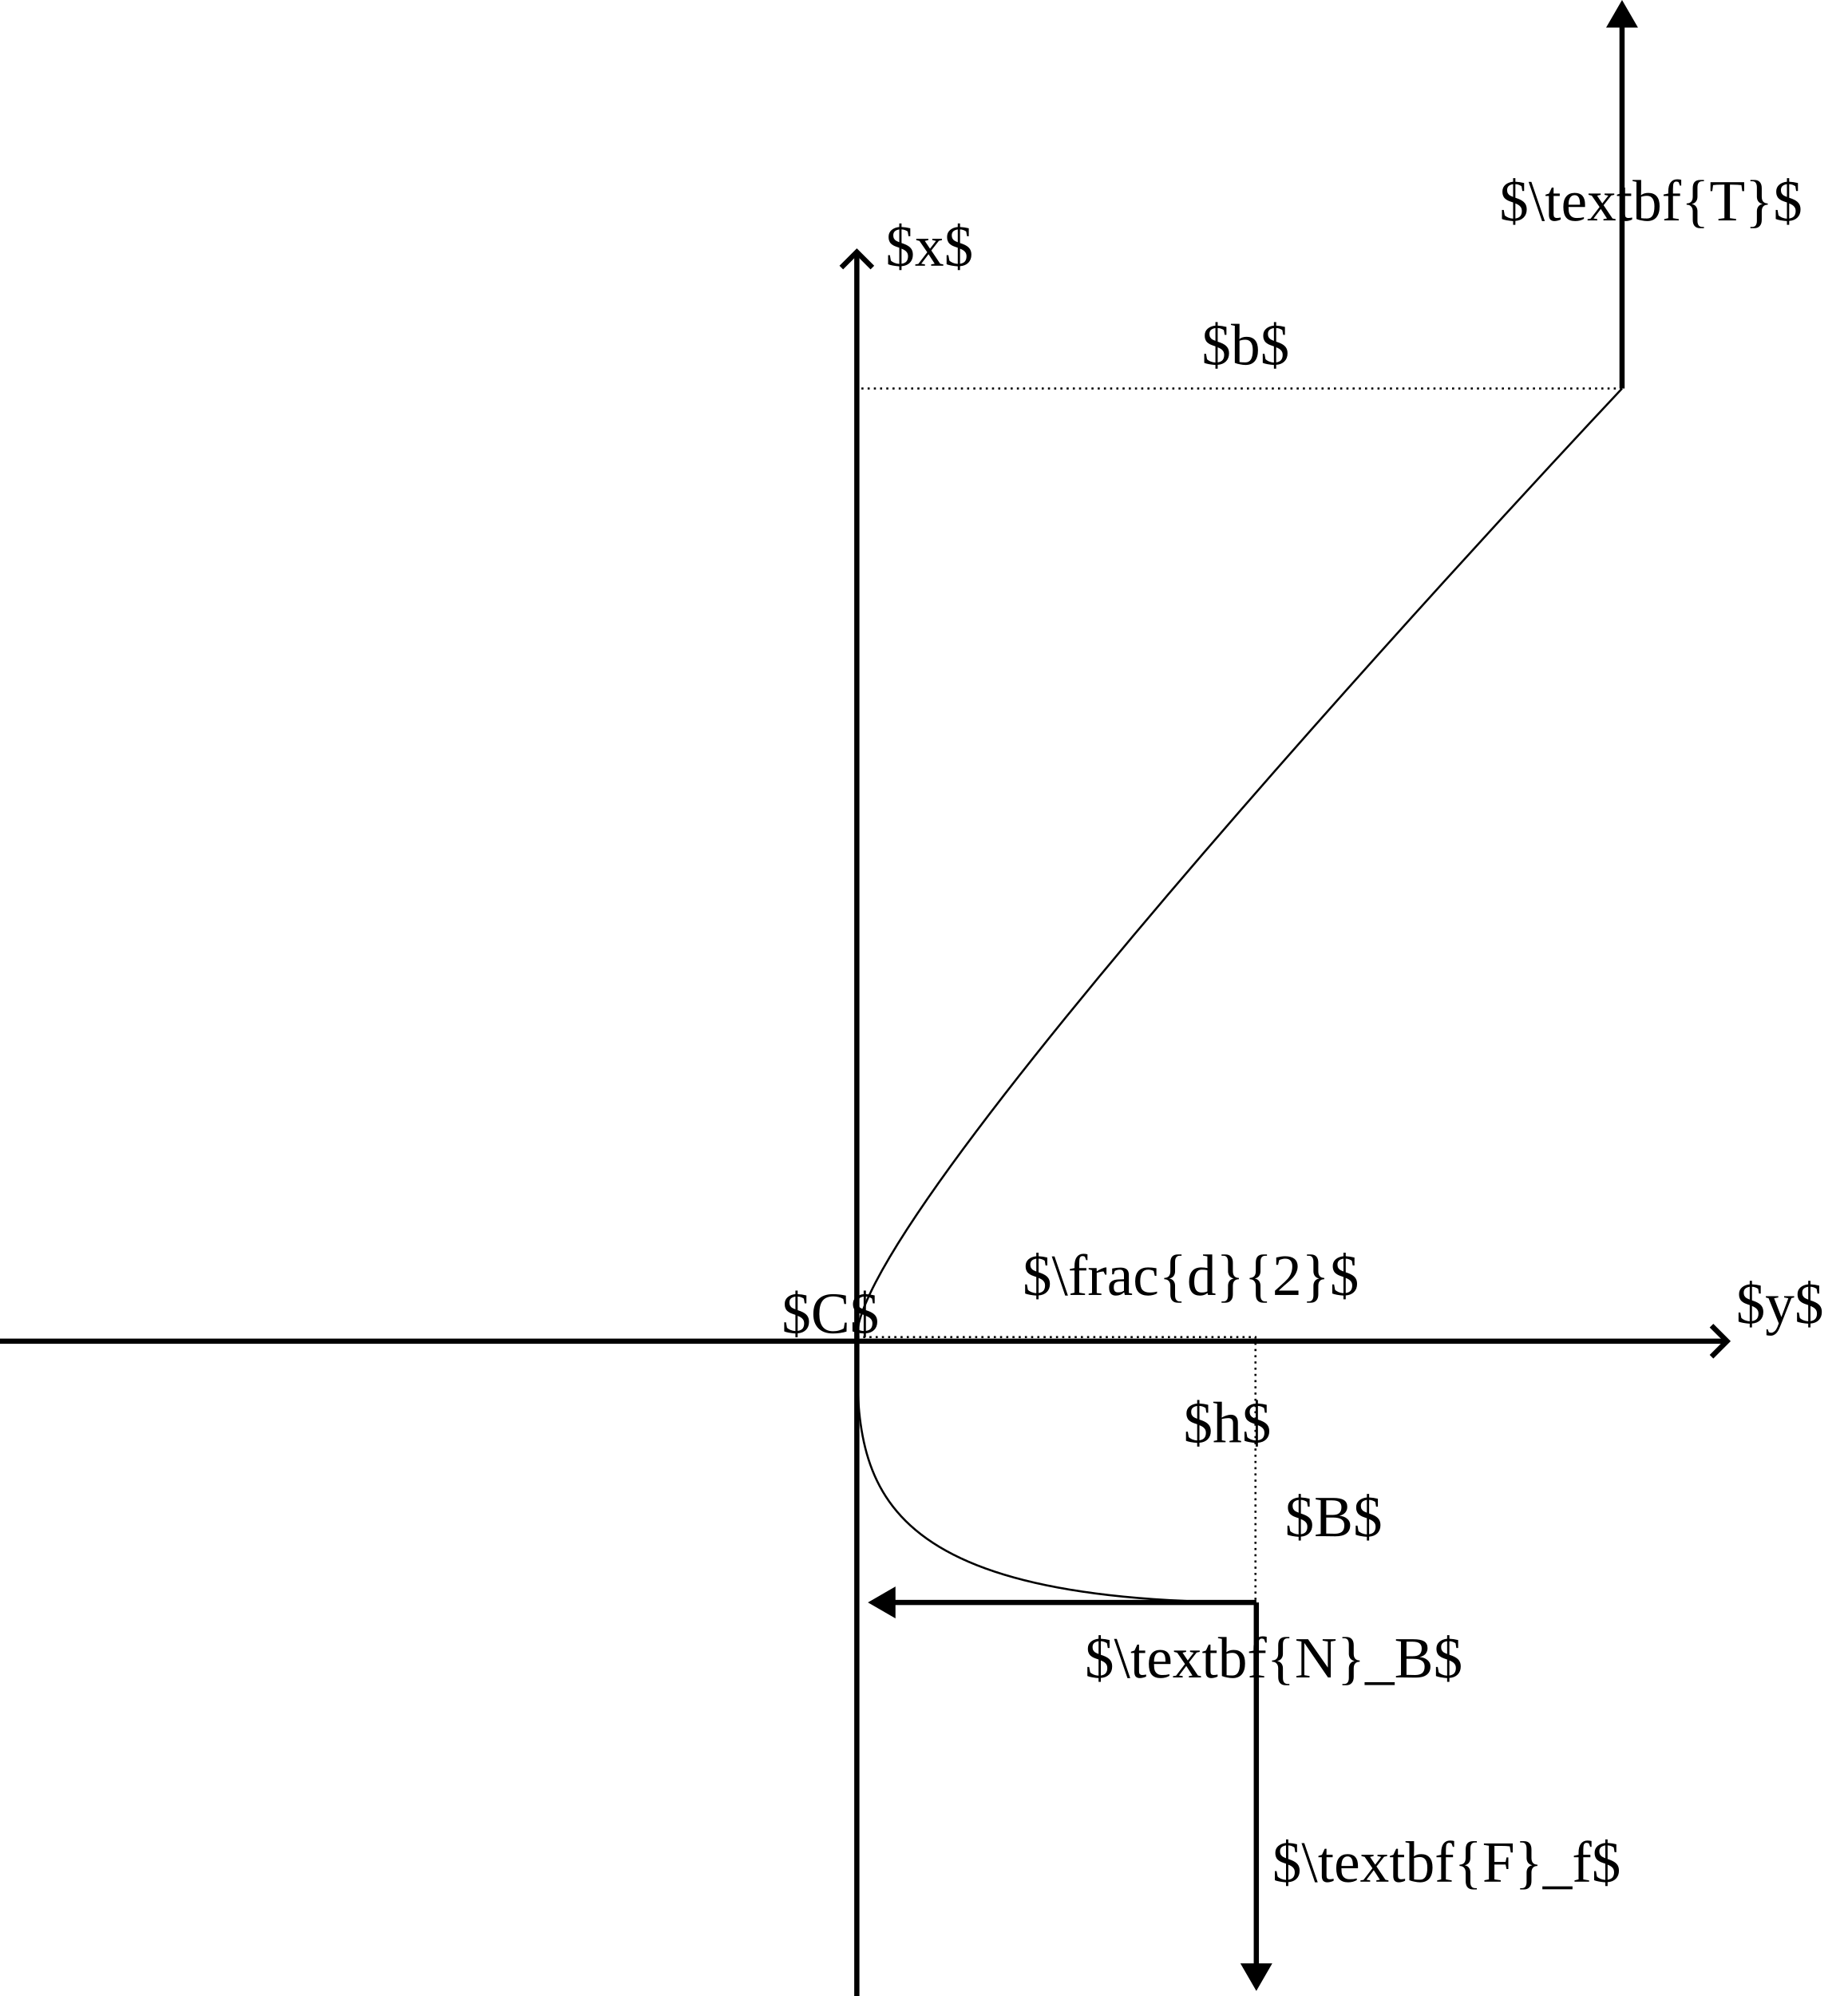
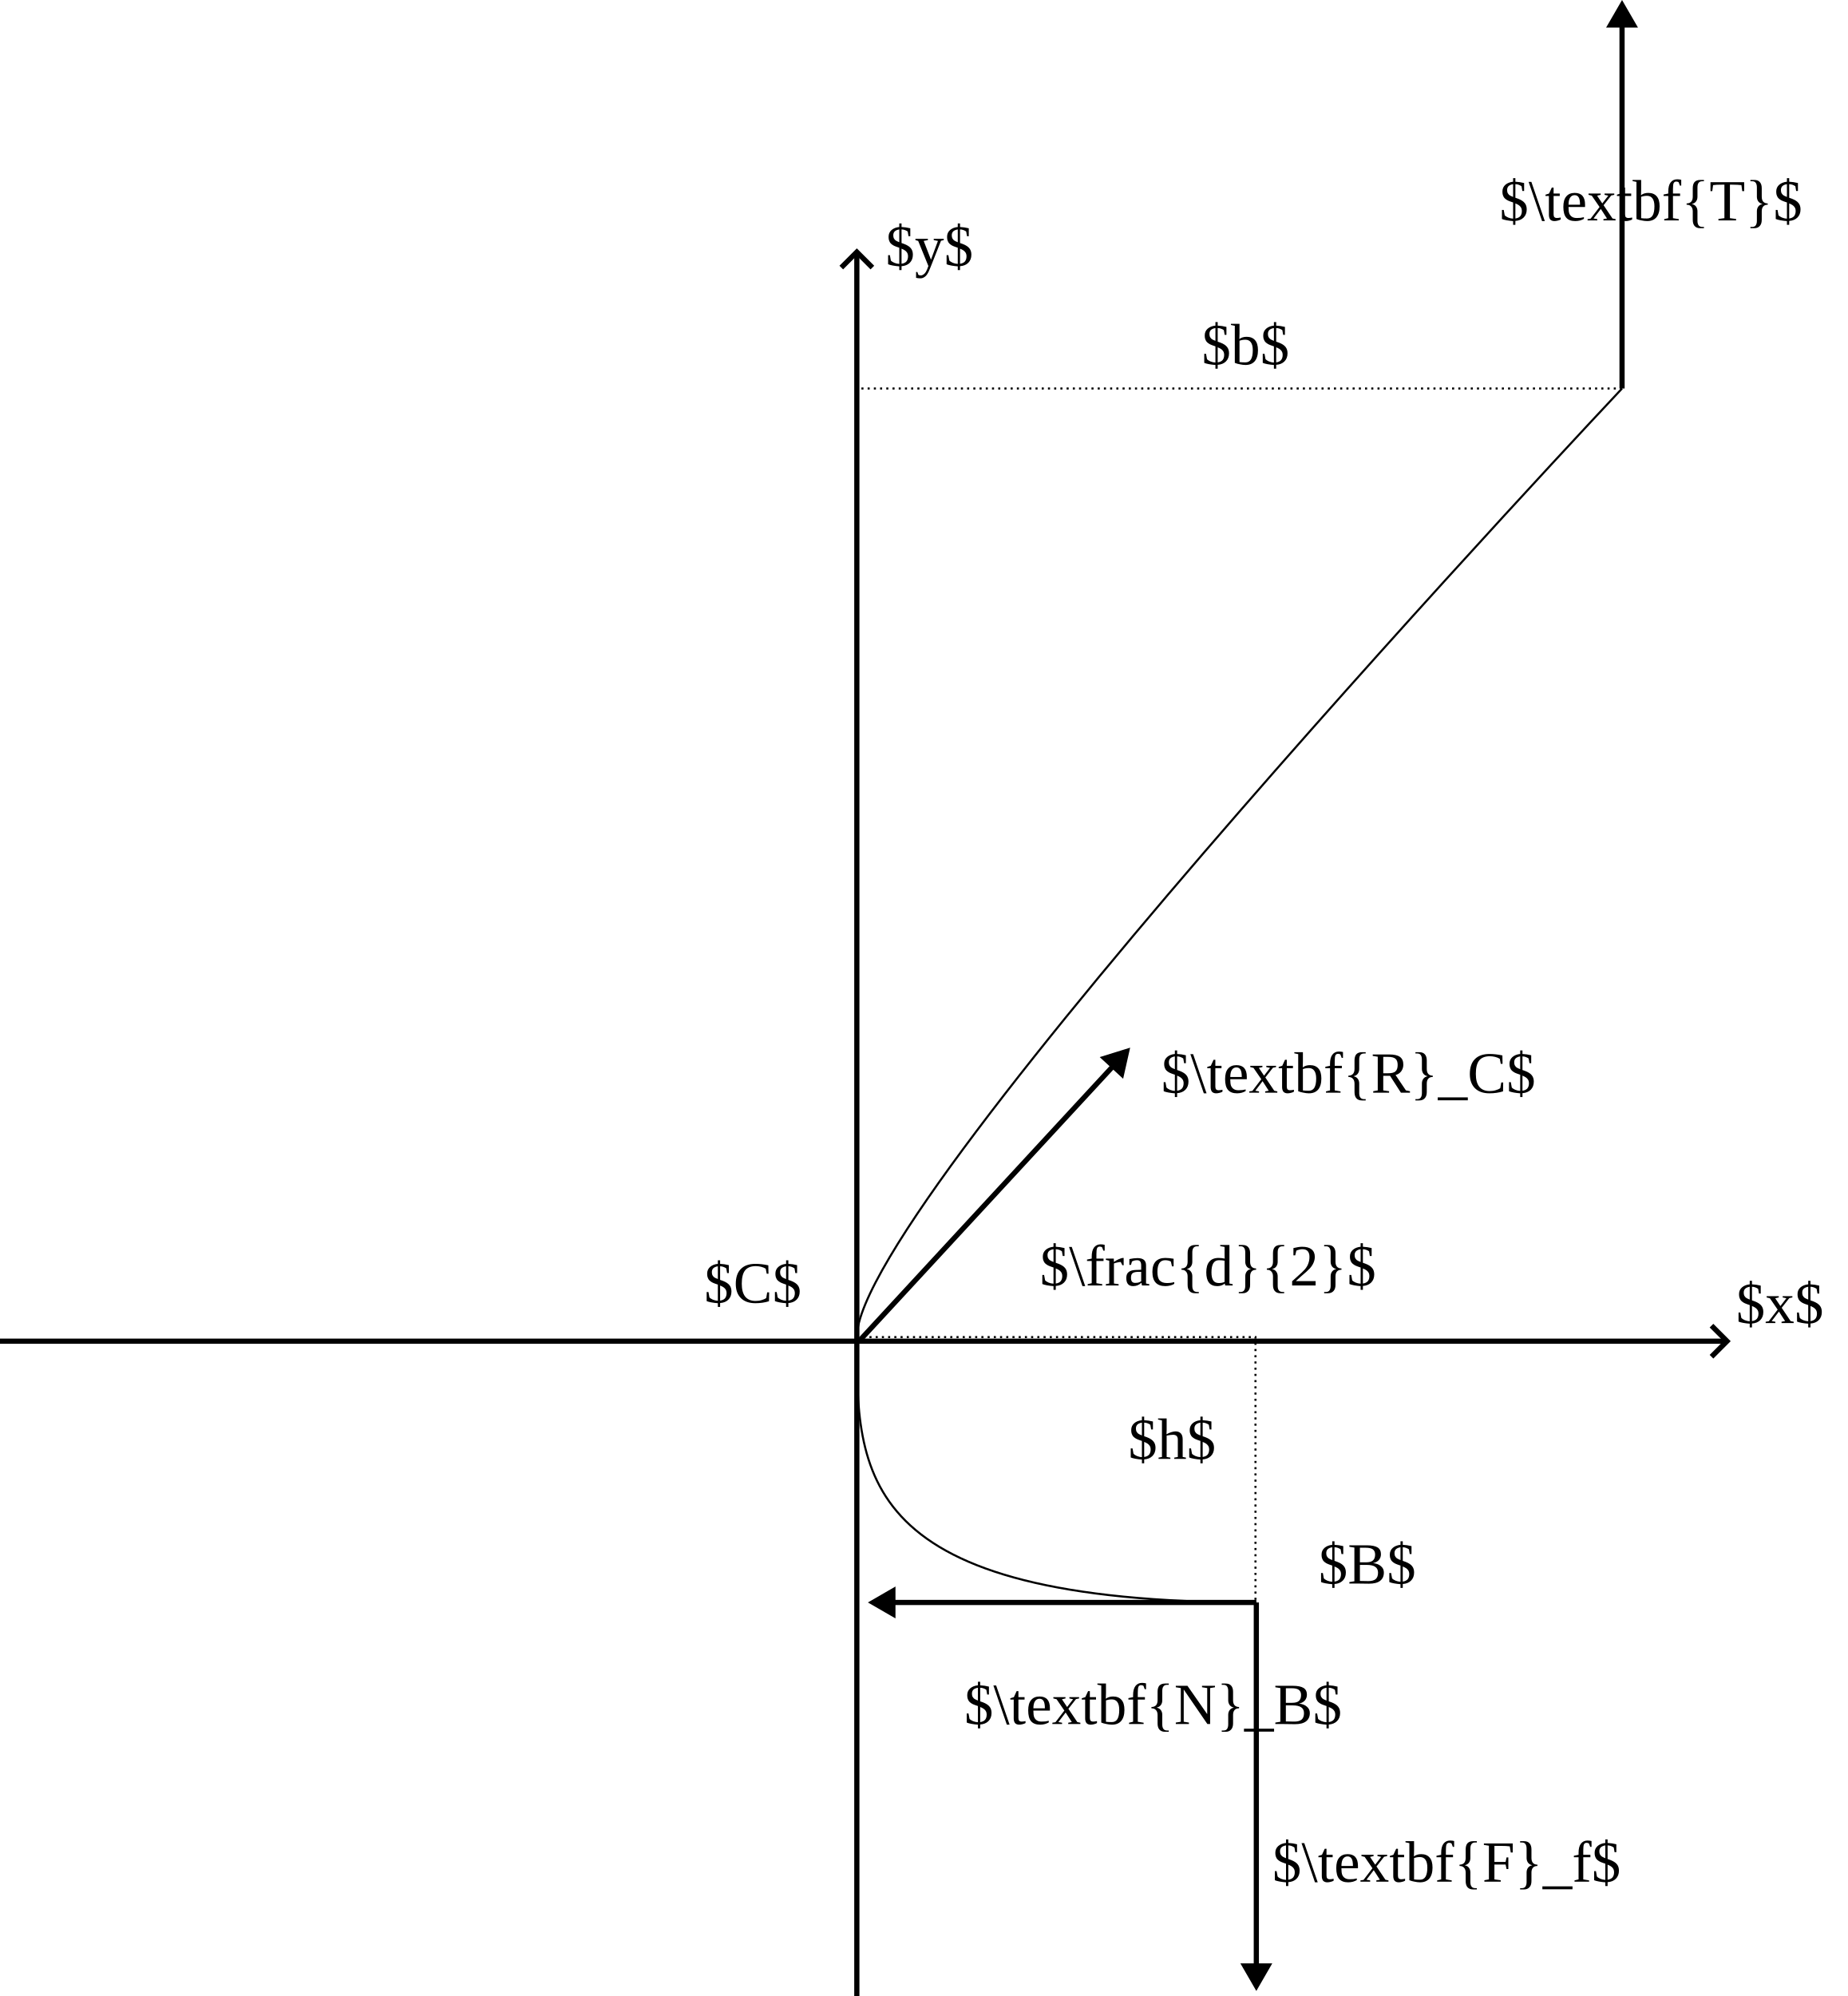
<svg xmlns="http://www.w3.org/2000/svg" width="178.316mm" height="192.58mm" viewBox="0 0 178.316 192.58" version="1.1" id="svg1">
  <defs id="defs1">
    <marker style="overflow:visible" id="ArrowWide" refX="0" refY="0" orient="auto-start-reverse" markerWidth="1" markerHeight="1" viewBox="0 0 1 1" preserveAspectRatio="xMidYMid">
      <path style="fill:none;stroke:context-stroke;stroke-width:1;stroke-linecap:butt" d="M 3,-3 0,0 3,3" transform="rotate(180,0.125,0)" id="path5" />
    </marker>
    <marker style="overflow:visible" id="Triangle" refX="0" refY="0" orient="auto-start-reverse" markerWidth="1" markerHeight="1" viewBox="0 0 1 1" preserveAspectRatio="xMidYMid">
      <path transform="scale(0.5)" style="fill:context-stroke;fill-rule:evenodd;stroke:context-stroke;stroke-width:1pt" d="M 5.77,0 -2.88,5 V -5 Z" id="path135" />
    </marker>
    <marker style="overflow:visible" id="Triangle-9" refX="0" refY="0" orient="auto-start-reverse" markerWidth="1" markerHeight="1" viewBox="0 0 1 1" preserveAspectRatio="xMidYMid">
      <path transform="scale(0.5)" style="fill:context-stroke;fill-rule:evenodd;stroke:context-stroke;stroke-width:1pt" d="M 5.77,0 -2.88,5 V -5 Z" id="path135-1" />
    </marker>
    <marker style="overflow:visible" id="Triangle-9-0" refX="0" refY="0" orient="auto-start-reverse" markerWidth="1" markerHeight="1" viewBox="0 0 1 1" preserveAspectRatio="xMidYMid">
      <path transform="scale(0.5)" style="fill:context-stroke;fill-rule:evenodd;stroke:context-stroke;stroke-width:1pt" d="M 5.77,0 -2.88,5 V -5 Z" id="path135-1-6" />
    </marker>
+     <marker style="overflow:visible" id="Triangle-9-0-3" refX="0" refY="0" orient="auto-start-reverse" markerWidth="1" markerHeight="1" viewBox="0 0 1 1" preserveAspectRatio="xMidYMid">
+       <path transform="scale(0.5)" style="fill:context-stroke;fill-rule:evenodd;stroke:context-stroke;stroke-width:1pt" d="M 5.77,0 -2.88,5 V -5 Z" id="path135-1-6-8" />
+     </marker>
  </defs>
  <g id="layer1" transform="translate(-10.92033,-48.14597)">
    <path style="fill:none;fill-opacity:1;stroke:#000000;stroke-width:0.2;stroke-miterlimit:35.2;stroke-dasharray:none;stroke-opacity:1" d="m 132.154,202.756 c -38.828,0 -38.551,-12.43 -38.551,-25.604 0,-13.174 73.842,-91.523 73.842,-91.523 v 0" id="path1" />
    <path style="fill:none;fill-opacity:1;stroke:#000000;stroke-width:0.5;stroke-miterlimit:35.2;stroke-dasharray:none;stroke-dashoffset:0;stroke-opacity:1;marker-end:url(#ArrowWide)" d="M 93.603,240.726 V 72.587" id="path3" />
    <path style="fill:none;fill-opacity:1;stroke:#000000;stroke-width:0.5;stroke-miterlimit:35.2;stroke-dasharray:none;stroke-dashoffset:0;stroke-opacity:1;marker-start:url(#ArrowWide)" d="M 177.451,177.548 H 9.312" id="path3-5" />
    <path style="fill:none;fill-opacity:1;stroke:#000000;stroke-width:0.5;stroke-miterlimit:35.2;stroke-dasharray:none;stroke-dashoffset:0;stroke-opacity:1;marker-end:url(#Triangle)" d="M 167.445,85.629 V 49.922" id="path4" />
    <path style="fill:none;fill-opacity:1;stroke:#000000;stroke-width:0.5;stroke-miterlimit:35.2;stroke-dasharray:none;stroke-dashoffset:0;stroke-opacity:1;marker-end:url(#Triangle-9)" d="m 132.154,202.756 v 35.708" id="path4-5" />
    <path style="fill:none;fill-opacity:1;stroke:#000000;stroke-width:0.5;stroke-miterlimit:35.2;stroke-dasharray:none;stroke-dashoffset:0;stroke-opacity:1;marker-end:url(#Triangle-9-0)" d="M 132.154,202.756 H 96.446" id="path4-5-2" />
+     <path style="fill:none;fill-opacity:1;stroke:#000000;stroke-width:0.5;stroke-miterlimit:35.2;stroke-dasharray:none;stroke-dashoffset:0;stroke-opacity:1;marker-end:url(#Triangle-9-0-3)" d="M 93.885,177.471 118.773,150.532" id="path4-5-2-2" />
    <path style="fill:none;fill-opacity:1;stroke:#000000;stroke-width:0.2;stroke-miterlimit:35.2;stroke-dasharray:0.2, 0.4;stroke-dashoffset:0;stroke-opacity:1" d="m 93.621,177.152 h 38.451 v 25.604" id="path6" />
    <path style="fill:none;fill-opacity:1;stroke:#000000;stroke-width:0.2;stroke-miterlimit:35.2;stroke-dasharray:0.2, 0.4;stroke-dashoffset:0;stroke-opacity:1" d="M 167.445,85.629 H 93.603" id="path7" />
    <text xml:space="preserve" style="font-size:5.644px;fill:#000000;fill-opacity:1;stroke:none;stroke-width:0.2;stroke-miterlimit:35.2;stroke-dasharray:0.2, 0.4;stroke-dashoffset:0;stroke-opacity:1" x="96.372" y="73.783" id="text7">
-       <tspan id="tspan7" style="fill:#000000;fill-opacity:1;stroke:none;stroke-width:0.2" x="96.372" y="73.783">$x$</tspan>
+       <tspan id="tspan7" style="fill:#000000;fill-opacity:1;stroke:none;stroke-width:0.2" x="96.372" y="73.783">$y$</tspan>
    </text>
    <text xml:space="preserve" style="font-size:5.644px;fill:#000000;fill-opacity:1;stroke:none;stroke-width:0.2;stroke-miterlimit:35.2;stroke-dasharray:0.2, 0.4;stroke-dashoffset:0;stroke-opacity:1" x="126.877" y="83.295" id="text7-6">
      <tspan id="tspan7-0" style="fill:#000000;fill-opacity:1;stroke:none;stroke-width:0.2" x="126.877" y="83.295">$b$</tspan>
    </text>
    <text xml:space="preserve" style="font-size:5.644px;fill:#000000;fill-opacity:1;stroke:none;stroke-width:0.2;stroke-miterlimit:35.2;stroke-dasharray:0.2, 0.4;stroke-dashoffset:0;stroke-opacity:1" x="155.604" y="69.416" id="text7-6-4">
      <tspan id="tspan7-0-0" style="fill:#000000;fill-opacity:1;stroke:none;stroke-width:0.2" x="155.604" y="69.416">$\textbf{T}$</tspan>
    </text>
    <text xml:space="preserve" style="font-size:5.644px;fill:#000000;fill-opacity:1;stroke:none;stroke-width:0.2;stroke-miterlimit:35.2;stroke-dasharray:0.2, 0.4;stroke-dashoffset:0;stroke-opacity:1" x="178.436" y="175.794" id="text7-9">
-       <tspan id="tspan7-7" style="fill:#000000;fill-opacity:1;stroke:none;stroke-width:0.2" x="178.436" y="175.794">$y$</tspan>
+       <tspan id="tspan7-7" style="fill:#000000;fill-opacity:1;stroke:none;stroke-width:0.2" x="178.436" y="175.794">$x$</tspan>
    </text>
    <text xml:space="preserve" style="font-size:5.644px;fill:#000000;fill-opacity:1;stroke:none;stroke-width:0.2;stroke-miterlimit:35.2;stroke-dasharray:0.2, 0.4;stroke-dashoffset:0;stroke-opacity:1" x="133.693" y="229.697" id="text7-9-4">
      <tspan id="tspan7-7-2" style="fill:#000000;fill-opacity:1;stroke:none;stroke-width:0.2" x="133.693" y="229.697">$\textbf{F}_f$</tspan>
    </text>
-     <text xml:space="preserve" style="font-size:5.644px;fill:#000000;fill-opacity:1;stroke:none;stroke-width:0.2;stroke-miterlimit:35.2;stroke-dasharray:0.2, 0.4;stroke-dashoffset:0;stroke-opacity:1" x="115.601" y="209.989" id="text7-9-4-3">
-       <tspan id="tspan7-7-2-9" style="fill:#000000;fill-opacity:1;stroke:none;stroke-width:0.2" x="115.601" y="209.989">$\textbf{N}_B$</tspan>
+     <text xml:space="preserve" style="font-size:5.644px;fill:#000000;fill-opacity:1;stroke:none;stroke-width:0.2;stroke-miterlimit:35.2;stroke-dasharray:0.2, 0.4;stroke-dashoffset:0;stroke-opacity:1" x="103.959" y="214.487" id="text7-9-4-3">
+       <tspan id="tspan7-7-2-9" style="fill:#000000;fill-opacity:1;stroke:none;stroke-width:0.2" x="103.959" y="214.487">$\textbf{N}_B$</tspan>
    </text>
-     <text xml:space="preserve" style="font-size:5.644px;fill:#000000;fill-opacity:1;stroke:none;stroke-width:0.2;stroke-miterlimit:35.2;stroke-dasharray:0.2, 0.4;stroke-dashoffset:0;stroke-opacity:1" x="134.908" y="196.359" id="text7-9-4-3-4">
-       <tspan id="tspan7-7-2-9-9" style="fill:#000000;fill-opacity:1;stroke:none;stroke-width:0.2" x="134.908" y="196.359">$B$</tspan>
+     <text xml:space="preserve" style="font-size:5.644px;fill:#000000;fill-opacity:1;stroke:none;stroke-width:0.2;stroke-miterlimit:35.2;stroke-dasharray:0.2, 0.4;stroke-dashoffset:0;stroke-opacity:1" x="138.151" y="200.928" id="text7-9-4-3-4">
+       <tspan id="tspan7-7-2-9-9" style="fill:#000000;fill-opacity:1;stroke:none;stroke-width:0.2" x="138.151" y="200.928">$B$</tspan>
    </text>
-     <text xml:space="preserve" style="font-size:5.644px;fill:#000000;fill-opacity:1;stroke:none;stroke-width:0.2;stroke-miterlimit:35.2;stroke-dasharray:0.2, 0.4;stroke-dashoffset:0;stroke-opacity:1" x="86.349" y="176.741" id="text7-9-4-3-4-3">
-       <tspan id="tspan7-7-2-9-9-2" style="fill:#000000;fill-opacity:1;stroke:none;stroke-width:0.2" x="86.349" y="176.741">$C$</tspan>
+     <text xml:space="preserve" style="font-size:5.644px;fill:#000000;fill-opacity:1;stroke:none;stroke-width:0.2;stroke-miterlimit:35.2;stroke-dasharray:0.2, 0.4;stroke-dashoffset:0;stroke-opacity:1" x="78.864" y="173.819" id="text7-9-4-3-4-3">
+       <tspan id="tspan7-7-2-9-9-2" style="fill:#000000;fill-opacity:1;stroke:none;stroke-width:0.2" x="78.864" y="173.819">$C$</tspan>
    </text>
-     <text xml:space="preserve" style="font-size:5.644px;fill:#000000;fill-opacity:1;stroke:none;stroke-width:0.2;stroke-miterlimit:35.2;stroke-dasharray:0.2, 0.4;stroke-dashoffset:0;stroke-opacity:1" x="109.592" y="173.083" id="text7-9-4-3-4-3-6">
-       <tspan id="tspan7-7-2-9-9-2-8" style="fill:#000000;fill-opacity:1;stroke:none;stroke-width:0.2" x="109.592" y="173.083">$\frac{d}{2}$</tspan>
+     <text xml:space="preserve" style="font-size:5.644px;fill:#000000;fill-opacity:1;stroke:none;stroke-width:0.2;stroke-miterlimit:35.2;stroke-dasharray:0.2, 0.4;stroke-dashoffset:0;stroke-opacity:1" x="122.966" y="153.572" id="text7-9-4-3-4-3-9">
+       <tspan id="tspan7-7-2-9-9-2-1" style="fill:#000000;fill-opacity:1;stroke:none;stroke-width:0.2" x="122.966" y="153.572">$\textbf{R}_C$</tspan>
    </text>
-     <text xml:space="preserve" style="font-size:5.644px;fill:#000000;fill-opacity:1;stroke:none;stroke-width:0.2;stroke-miterlimit:35.2;stroke-dasharray:0.2, 0.4;stroke-dashoffset:0;stroke-opacity:1" x="125.118" y="187.294" id="text7-9-4-3-4-3-6-5">
-       <tspan id="tspan7-7-2-9-9-2-8-7" style="fill:#000000;fill-opacity:1;stroke:none;stroke-width:0.2" x="125.118" y="187.294">$h$</tspan>
+     <text xml:space="preserve" style="font-size:5.644px;fill:#000000;fill-opacity:1;stroke:none;stroke-width:0.2;stroke-miterlimit:35.2;stroke-dasharray:0.2, 0.4;stroke-dashoffset:0;stroke-opacity:1" x="111.253" y="172.172" id="text7-9-4-3-4-3-6">
+       <tspan id="tspan7-7-2-9-9-2-8" style="fill:#000000;fill-opacity:1;stroke:none;stroke-width:0.2" x="111.253" y="172.172">$\frac{d}{2}$</tspan>
+     </text>
+     <text xml:space="preserve" style="font-size:5.644px;fill:#000000;fill-opacity:1;stroke:none;stroke-width:0.2;stroke-miterlimit:35.2;stroke-dasharray:0.2, 0.4;stroke-dashoffset:0;stroke-opacity:1" x="119.784" y="188.909" id="text7-9-4-3-4-3-6-5">
+       <tspan id="tspan7-7-2-9-9-2-8-7" style="fill:#000000;fill-opacity:1;stroke:none;stroke-width:0.2" x="119.784" y="188.909">$h$</tspan>
    </text>
  </g>
</svg>
